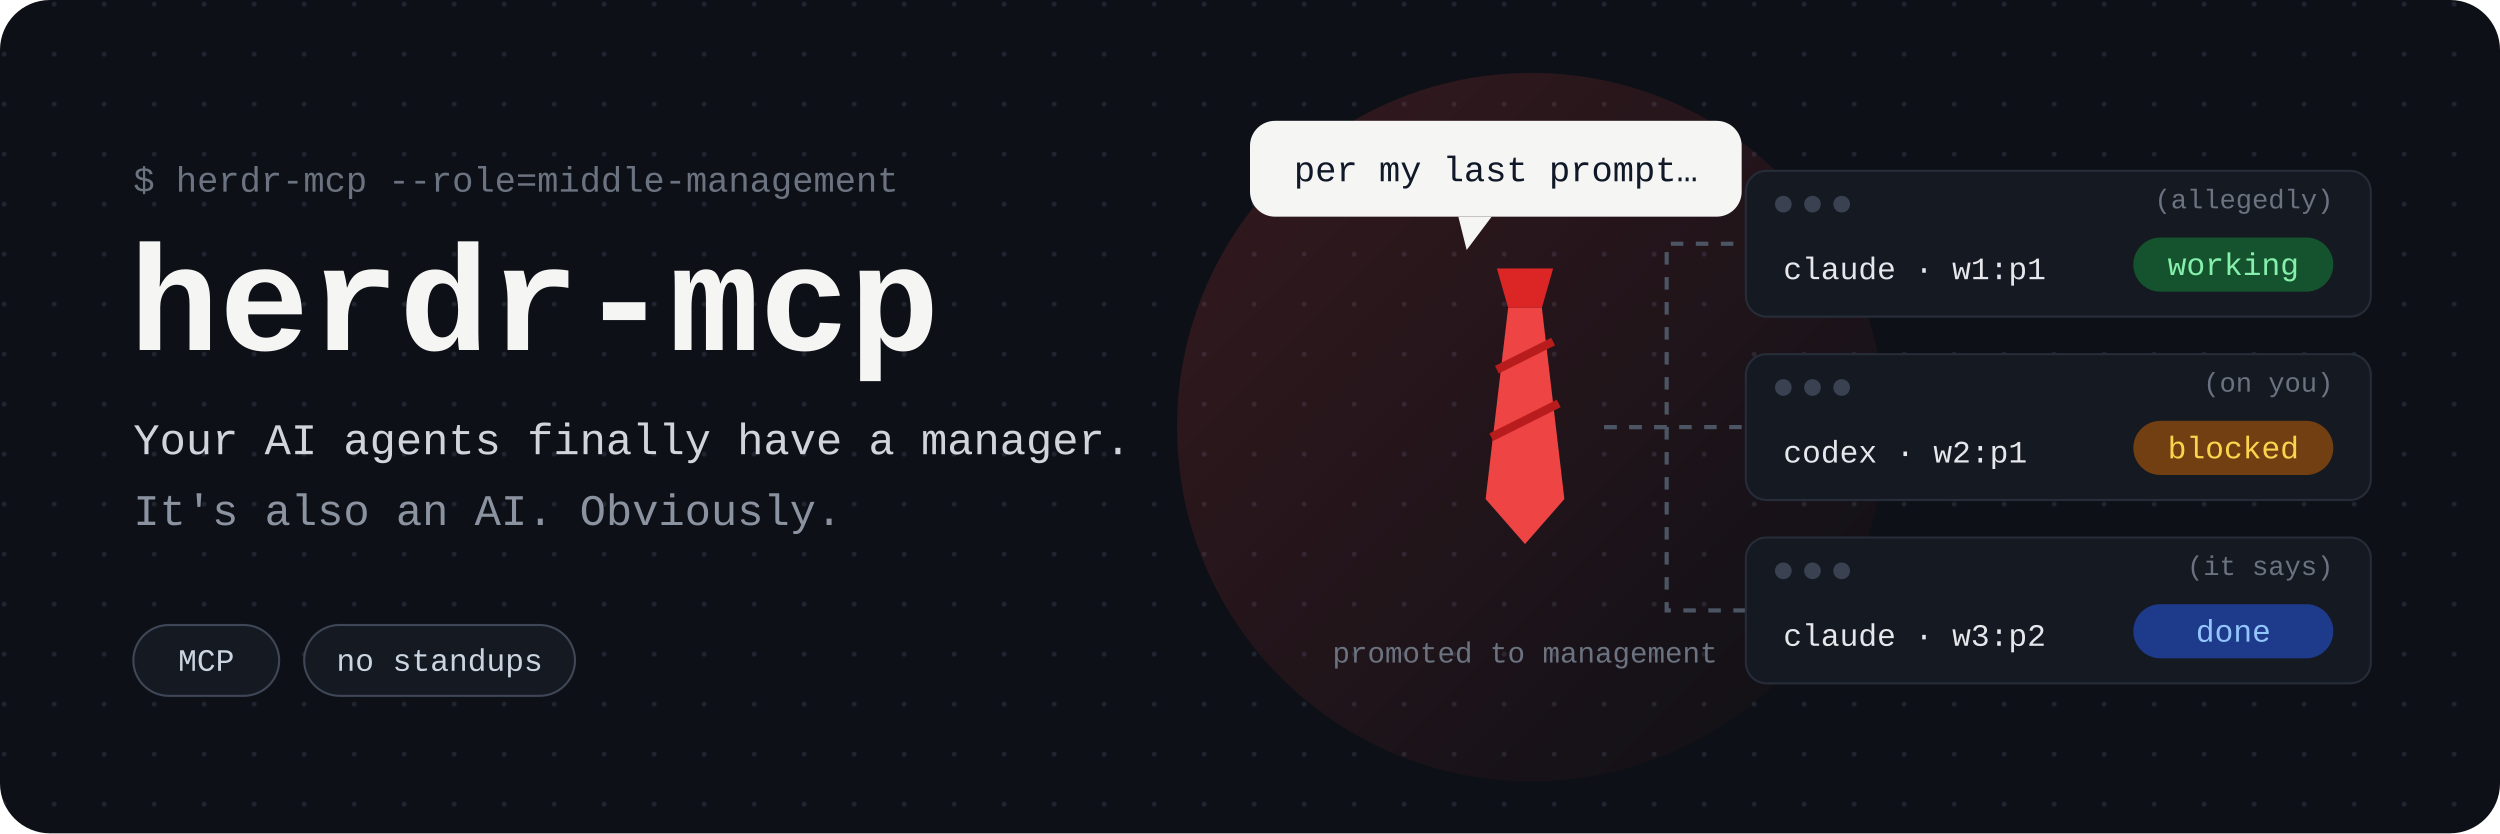
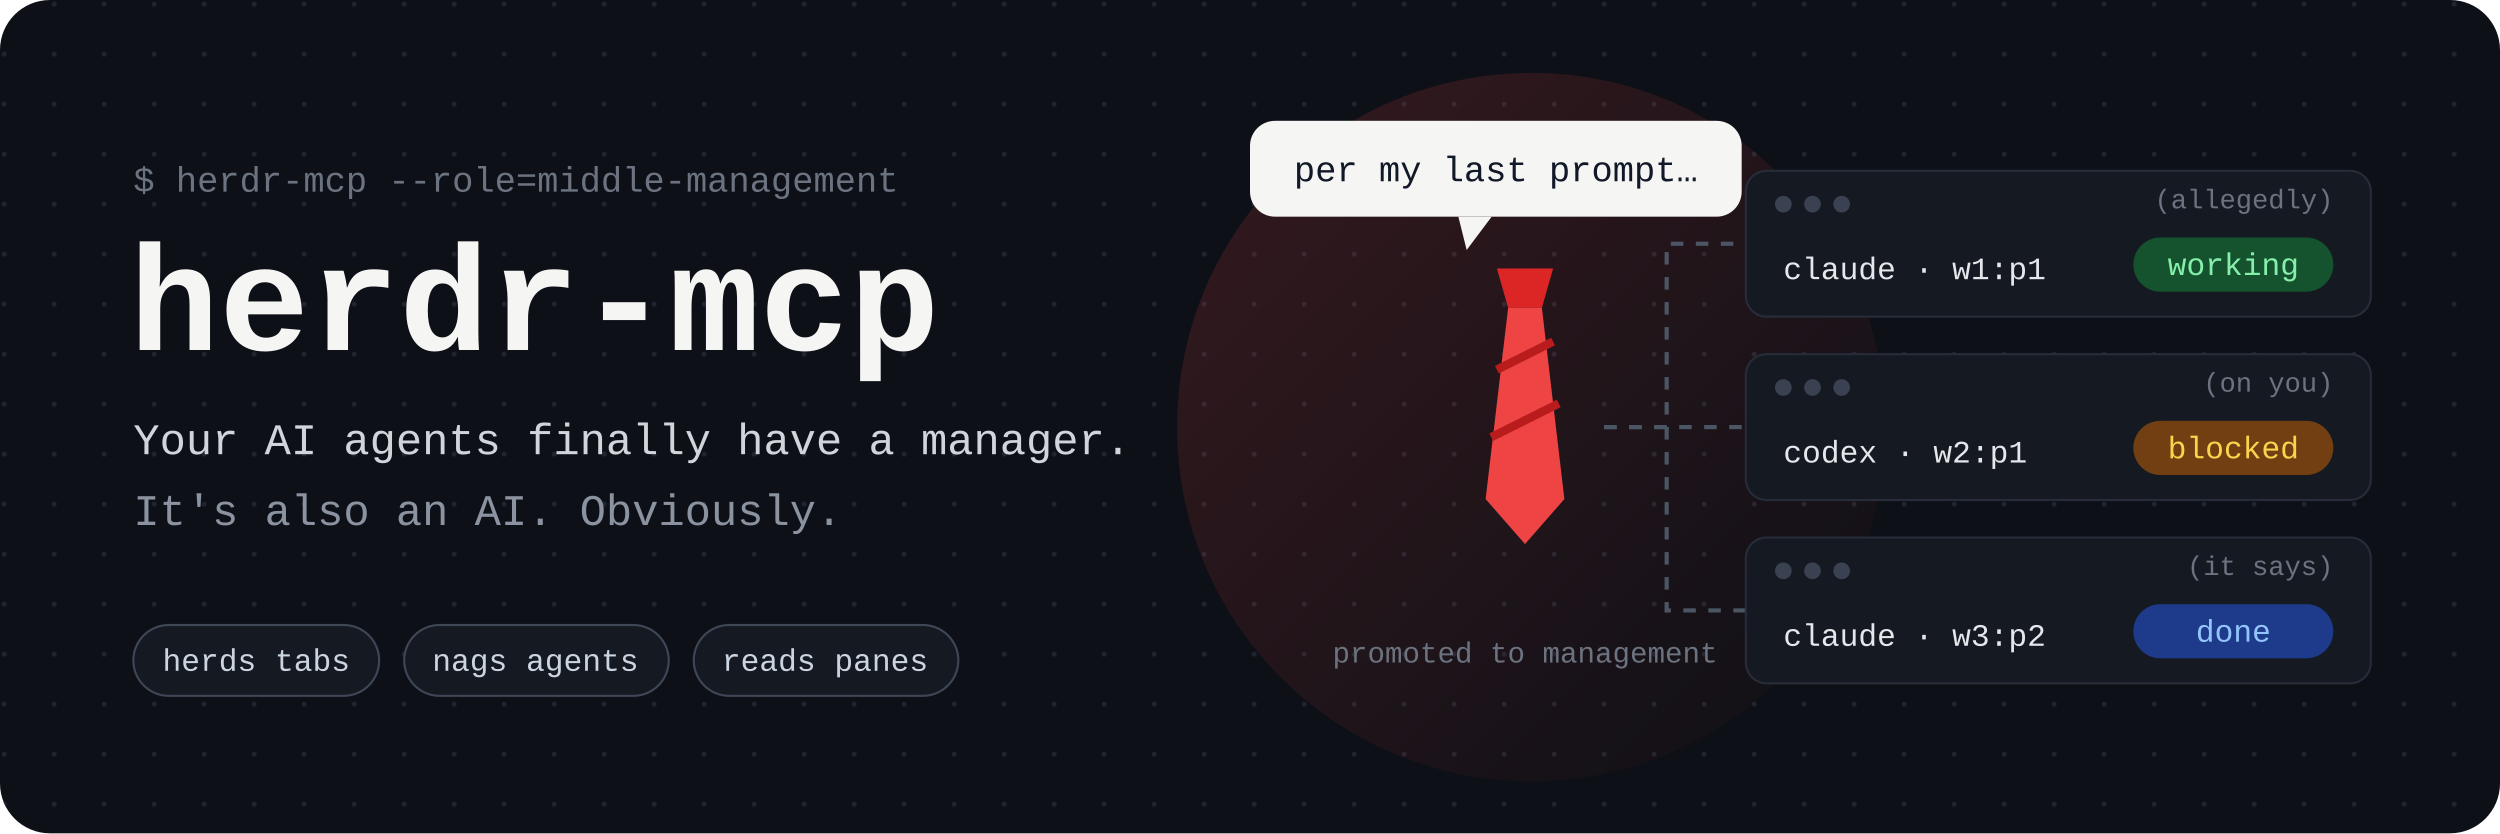
<svg xmlns="http://www.w3.org/2000/svg" viewBox="0 0 1200 400" width="1200" height="400" role="img" aria-labelledby="t d">
  <defs>
    <pattern id="dots" width="24" height="24" patternUnits="userSpaceOnUse">
      <circle cx="2" cy="2" r="1.2" fill="#1f2430" />
    </pattern>
    <linearGradient id="glow" x1="0" y1="0" x2="1" y2="1">
      <stop offset="0" stop-color="#ef4444" stop-opacity="0.18" />
      <stop offset="1" stop-color="#ef4444" stop-opacity="0" />
    </linearGradient>
  </defs>
  <rect width="1200" height="400" rx="24" fill="#0d1016" />
  <rect width="1200" height="400" rx="24" fill="url(#dots)" />
  <circle cx="735" cy="205" r="170" fill="url(#glow)" />
  <g font-family="ui-monospace, SFMono-Regular, Menlo, Consolas, 'Liberation Mono', monospace">
    <text x="64" y="92" font-size="17" fill="#6b7280">$ herdr-mcp --role=middle-management</text>
    <text x="62" y="168" font-size="72" font-weight="700" fill="#f5f5f4">herdr-mcp</text>
    <text x="64" y="218" font-size="21" fill="#d1d5db">Your AI agents finally have a manager.</text>
    <text x="64" y="252" font-size="21" fill="#8b93a1">It's also an AI. Obviously.</text>
    <g font-size="15">
-       <rect x="64" y="300" width="70" height="34" rx="17" fill="#151922" stroke="#3f4757" />
-       <text x="99" y="322" text-anchor="middle" fill="#cbd5e1">MCP</text>
-       <rect x="146" y="300" width="130" height="34" rx="17" fill="#151922" stroke="#3f4757" />
-       <text x="211" y="322" text-anchor="middle" fill="#cbd5e1">no standups</text>
+       <rect x="64" y="300" width="118" height="34" rx="17" fill="#151922" stroke="#3f4757" />
+       <text x="123" y="322" text-anchor="middle" fill="#cbd5e1">herds tabs</text>
+       <rect x="194" y="300" width="127" height="34" rx="17" fill="#151922" stroke="#3f4757" />
+       <text x="257" y="322" text-anchor="middle" fill="#cbd5e1">nags agents</text>
+       <rect x="333" y="300" width="127" height="34" rx="17" fill="#151922" stroke="#3f4757" />
+       <text x="396" y="322" text-anchor="middle" fill="#cbd5e1">reads panes</text>
    </g>
    <g stroke="#4b5563" stroke-width="2" stroke-dasharray="6 6" fill="none">
      <path d="M770 205 H800 V117 H838" />
      <path d="M770 205 H838" />
      <path d="M800 205 V293 H838" />
    </g>
    <rect x="600" y="58" width="236" height="46" rx="12" fill="#f5f5f4" />
    <path d="M700 104 L716 104 L704 120 Z" fill="#f5f5f4" />
    <text x="718" y="87" font-size="17" text-anchor="middle" fill="#111827">per my last prompt…</text>
    <g transform="translate(732 195) scale(1.35) translate(-732 -195)">
      <polygon points="722,146 742,146 738,160 726,160" fill="#dc2626" />
      <polygon points="726,160 738,160 746,228 732,244 718,228" fill="#ef4444" />
      <path d="M722 182 L742 172 M720 206 L744 194" stroke="#b91c1c" stroke-width="3" />
    </g>
    <text x="732" y="318" font-size="14" text-anchor="middle" fill="#6b7280">promoted to management</text>
    <g font-size="15">
      <rect x="838" y="82" width="300" height="70" rx="10" fill="#151922" stroke="#262c38" />
      <circle cx="856" cy="98" r="4" fill="#3a4252" />
      <circle cx="870" cy="98" r="4" fill="#3a4252" />
      <circle cx="884" cy="98" r="4" fill="#3a4252" />
      <text x="856" y="134" fill="#e5e7eb">claude · w1:p1</text>
      <rect x="1024" y="114" width="96" height="26" rx="13" fill="#14532d" />
      <text x="1072" y="132" text-anchor="middle" fill="#86efac">working</text>
      <text x="1120" y="100" text-anchor="end" font-size="13" fill="#6b7280">(allegedly)</text>
      <rect x="838" y="170" width="300" height="70" rx="10" fill="#151922" stroke="#262c38" />
      <circle cx="856" cy="186" r="4" fill="#3a4252" />
      <circle cx="870" cy="186" r="4" fill="#3a4252" />
      <circle cx="884" cy="186" r="4" fill="#3a4252" />
      <text x="856" y="222" fill="#e5e7eb">codex · w2:p1</text>
      <rect x="1024" y="202" width="96" height="26" rx="13" fill="#713f12" />
      <text x="1072" y="220" text-anchor="middle" fill="#fcd34d">blocked</text>
      <text x="1120" y="188" text-anchor="end" font-size="13" fill="#6b7280">(on you)</text>
      <rect x="838" y="258" width="300" height="70" rx="10" fill="#151922" stroke="#262c38" />
      <circle cx="856" cy="274" r="4" fill="#3a4252" />
      <circle cx="870" cy="274" r="4" fill="#3a4252" />
      <circle cx="884" cy="274" r="4" fill="#3a4252" />
      <text x="856" y="310" fill="#e5e7eb">claude · w3:p2</text>
      <rect x="1024" y="290" width="96" height="26" rx="13" fill="#1e3a8a" />
      <text x="1072" y="308" text-anchor="middle" fill="#93c5fd">done</text>
      <text x="1120" y="276" text-anchor="end" font-size="13" fill="#6b7280">(it says)</text>
    </g>
  </g>
</svg>
